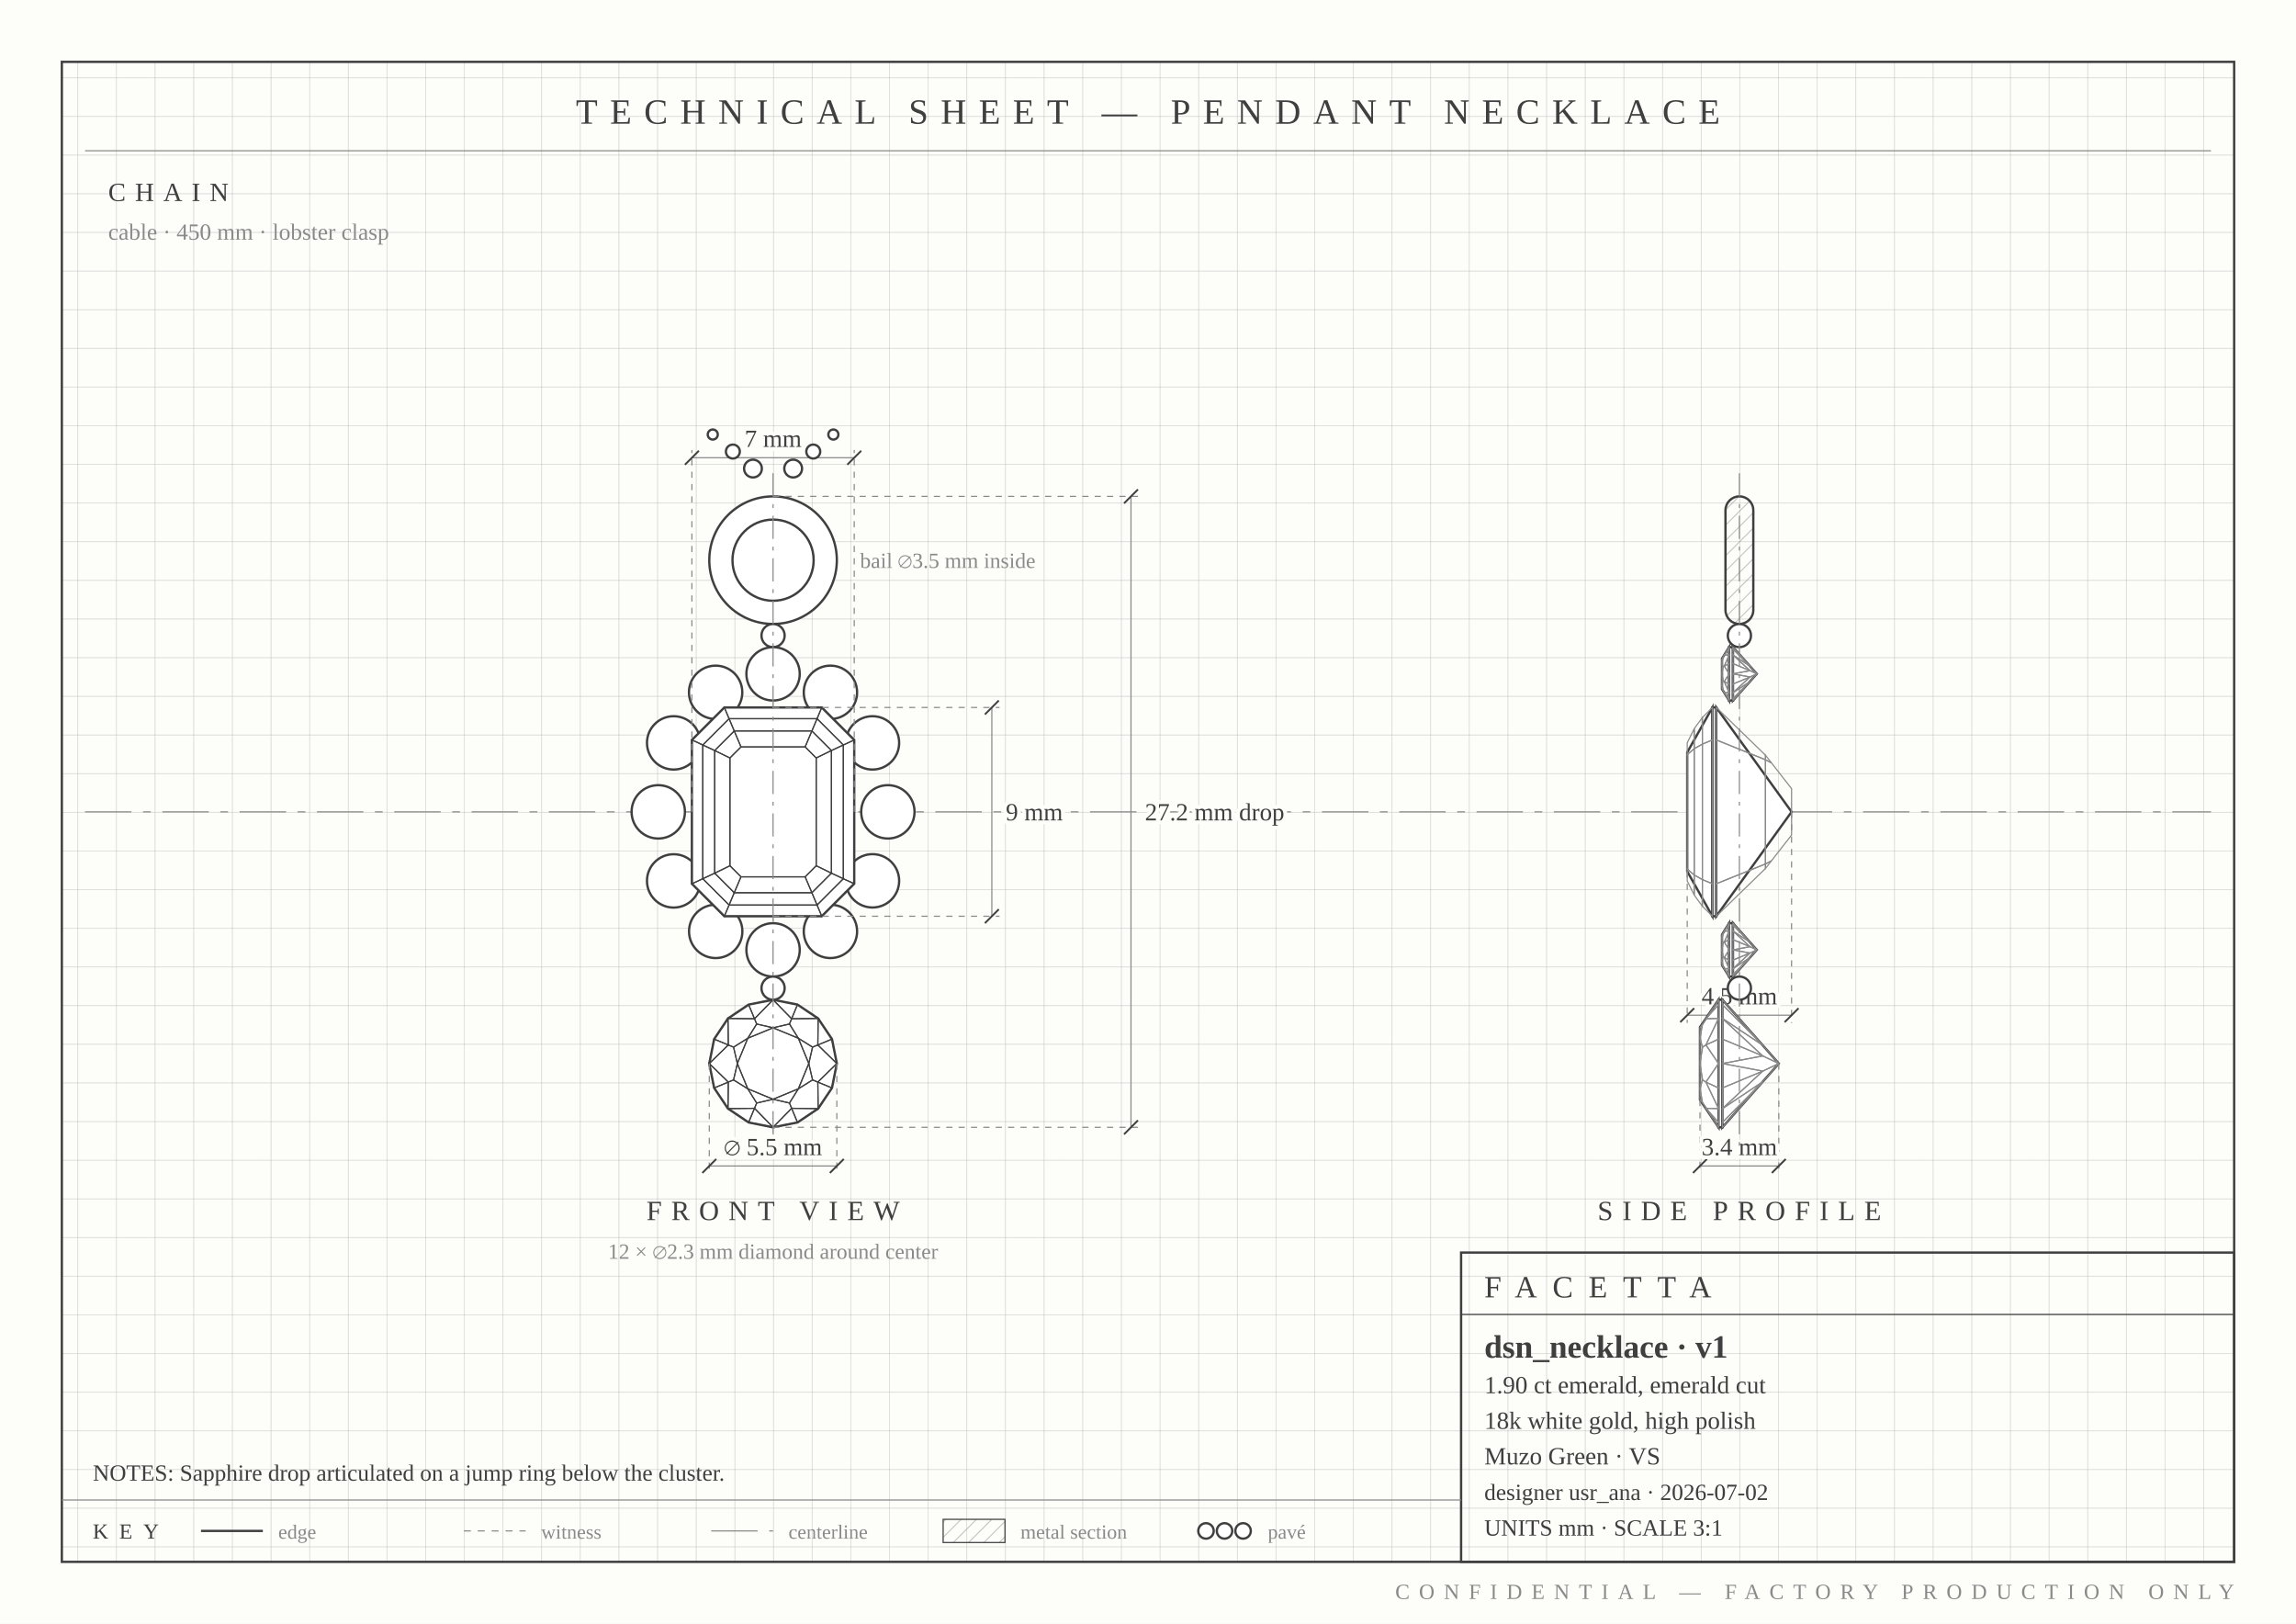
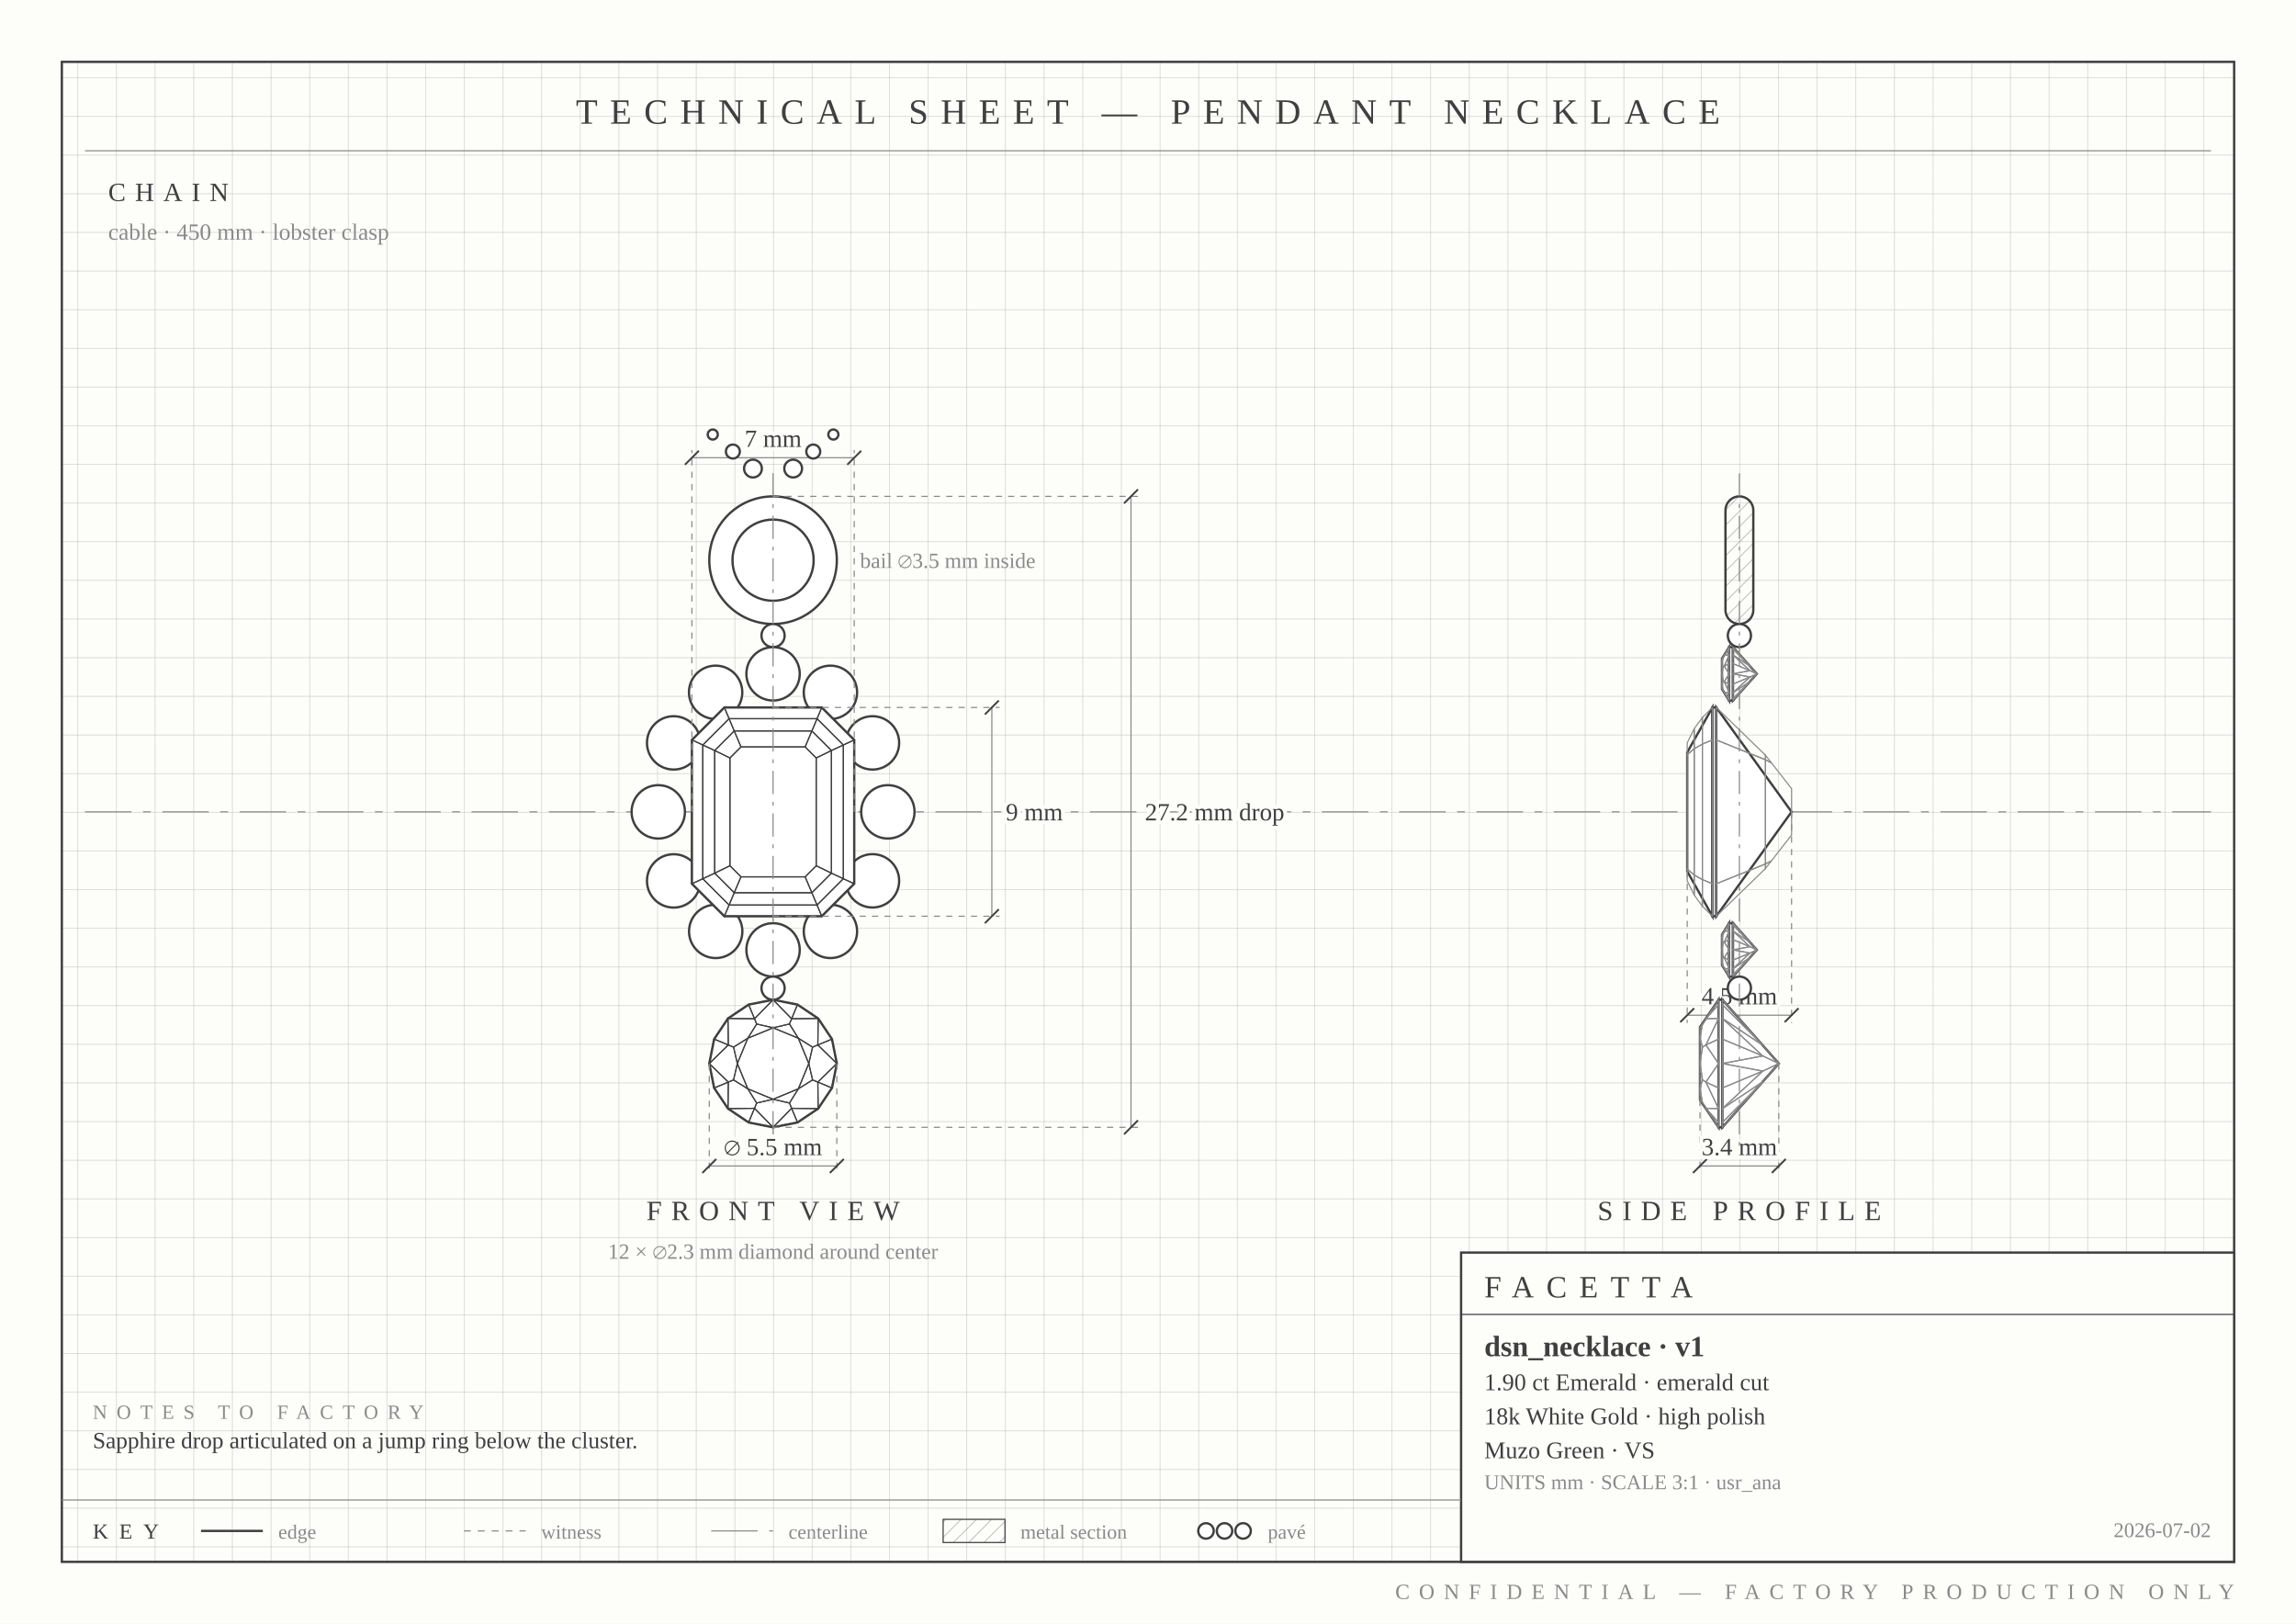
<svg xmlns="http://www.w3.org/2000/svg" viewBox="0 0 297 210" width="297mm" height="210mm" font-family="Georgia, 'Times New Roman', serif">
  <defs>
    <pattern id="hatch" width="1.4" height="1.4" patternTransform="rotate(45)" patternUnits="userSpaceOnUse">
      <line x1="0" y1="0" x2="0" y2="1.4" stroke="#8a8a8a" stroke-width="0.12" />
    </pattern>
    <pattern id="grid" width="5" height="5" patternUnits="userSpaceOnUse">
      <line x1="0" y1="0" x2="5" y2="0" stroke="#8a8a8a" stroke-width="0.06" />
      <line x1="0" y1="0" x2="0" y2="5" stroke="#8a8a8a" stroke-width="0.06" />
    </pattern>
  </defs>
  <rect x="0" y="0" width="297" height="210" fill="#fdfdfa" />
  <rect x="8" y="8" width="281" height="194" fill="url(#grid)" stroke="#3f3f3f" stroke-width="0.3" />
  <text x="148.50" y="16.00" font-family="Georgia, 'Times New Roman', serif" font-size="4.6" fill="#3f3f3f" text-anchor="middle" letter-spacing="1.6">TECHNICAL SHEET — PENDANT NECKLACE</text>
  <line x1="11.00" y1="19.50" x2="286.00" y2="19.50" stroke="#8a8a8a" stroke-width="0.15" />
  <line x1="11.00" y1="105.00" x2="286.00" y2="105.00" stroke="#8a8a8a" stroke-width="0.15" stroke-dasharray="6 1.5 1 1.5" />
  <circle cx="100.00" cy="72.45" r="8.25" fill="#ffffff" stroke="#3f3f3f" stroke-width="0.3" />
  <circle cx="100.00" cy="72.45" r="5.25" fill="#ffffff" stroke="#3f3f3f" stroke-width="0.3" />
  <circle cx="100.00" cy="82.20" r="1.50" fill="#ffffff" stroke="#3f3f3f" stroke-width="0.3" />
  <circle cx="100.00" cy="87.15" r="3.45" fill="#ffffff" stroke="#3f3f3f" stroke-width="0.3" />
  <circle cx="107.42" cy="89.54" r="3.45" fill="#ffffff" stroke="#3f3f3f" stroke-width="0.3" />
  <circle cx="112.86" cy="96.08" r="3.45" fill="#ffffff" stroke="#3f3f3f" stroke-width="0.3" />
  <circle cx="114.85" cy="105.00" r="3.45" fill="#ffffff" stroke="#3f3f3f" stroke-width="0.3" />
  <circle cx="112.86" cy="113.92" r="3.45" fill="#ffffff" stroke="#3f3f3f" stroke-width="0.3" />
  <circle cx="107.42" cy="120.46" r="3.45" fill="#ffffff" stroke="#3f3f3f" stroke-width="0.3" />
  <circle cx="100.00" cy="122.85" r="3.45" fill="#ffffff" stroke="#3f3f3f" stroke-width="0.3" />
  <circle cx="92.58" cy="120.46" r="3.45" fill="#ffffff" stroke="#3f3f3f" stroke-width="0.3" />
  <circle cx="87.14" cy="113.93" r="3.45" fill="#ffffff" stroke="#3f3f3f" stroke-width="0.3" />
  <circle cx="85.15" cy="105.00" r="3.45" fill="#ffffff" stroke="#3f3f3f" stroke-width="0.3" />
  <circle cx="87.14" cy="96.08" r="3.45" fill="#ffffff" stroke="#3f3f3f" stroke-width="0.3" />
  <circle cx="92.57" cy="89.54" r="3.45" fill="#ffffff" stroke="#3f3f3f" stroke-width="0.3" />
  <polygon points="89.50,95.70 89.50,95.70 93.70,91.50 106.30,91.50 110.50,95.70 110.50,114.30 110.50,114.30 106.30,118.50 93.70,118.50 89.50,114.30" fill="#ffffff" stroke="#3f3f3f" stroke-width="0.3" />
  <polygon points="106.30,91.50 106.30,91.50 105.69,92.95 94.31,92.95 93.70,91.50 93.70,91.50" fill="none" stroke="#3f3f3f" stroke-width="0.15" />
  <polygon points="106.30,91.50 110.50,95.70 109.09,96.35 109.09,96.35 105.69,92.95 105.69,92.95" fill="none" stroke="#3f3f3f" stroke-width="0.15" />
  <polygon points="109.09,96.35 110.50,95.70 110.50,95.70 110.50,114.30 110.50,114.30 109.09,113.65" fill="none" stroke="#3f3f3f" stroke-width="0.15" />
  <polygon points="110.50,114.30 106.30,118.50 105.69,117.05 105.69,117.05 109.09,113.65 109.09,113.65" fill="none" stroke="#3f3f3f" stroke-width="0.15" />
  <polygon points="105.69,117.05 106.30,118.50 106.30,118.50 93.70,118.50 93.70,118.50 94.31,117.05" fill="none" stroke="#3f3f3f" stroke-width="0.15" />
  <polygon points="94.31,117.05 93.70,118.50 89.50,114.30 90.91,113.65 90.91,113.65 94.31,117.05" fill="none" stroke="#3f3f3f" stroke-width="0.15" />
  <polygon points="90.91,113.65 89.50,114.30 89.50,114.30 89.50,95.70 89.50,95.70 90.91,96.35" fill="none" stroke="#3f3f3f" stroke-width="0.15" />
  <polygon points="93.70,91.50 94.31,92.95 94.31,92.95 90.91,96.35 90.91,96.35 89.50,95.70" fill="none" stroke="#3f3f3f" stroke-width="0.15" />
  <polygon points="105.69,92.95 105.69,92.95 105.02,94.54 105.02,94.54 94.98,94.54 94.98,94.54 94.31,92.95 94.31,92.95" fill="none" stroke="#3f3f3f" stroke-width="0.15" />
  <polygon points="105.69,92.95 109.09,96.35 107.55,97.07 107.55,97.07 105.02,94.54" fill="none" stroke="#3f3f3f" stroke-width="0.15" />
  <polygon points="109.09,96.35 109.09,96.35 109.09,113.65 109.09,113.65 107.55,112.93 107.55,97.07" fill="none" stroke="#3f3f3f" stroke-width="0.15" />
  <polygon points="109.09,113.65 105.69,117.05 105.02,115.46 107.55,112.93 107.55,112.93" fill="none" stroke="#3f3f3f" stroke-width="0.15" />
  <polygon points="105.02,115.46 105.69,117.05 105.69,117.05 94.31,117.05 94.31,117.05 94.98,115.46 94.98,115.46 105.02,115.46" fill="none" stroke="#3f3f3f" stroke-width="0.15" />
  <polygon points="94.98,115.46 94.31,117.05 90.91,113.65 92.45,112.93 92.45,112.93" fill="none" stroke="#3f3f3f" stroke-width="0.15" />
  <polygon points="92.45,112.93 90.91,113.65 90.91,113.65 90.91,96.35 90.91,96.35 92.45,97.07" fill="none" stroke="#3f3f3f" stroke-width="0.15" />
  <polygon points="94.31,92.95 94.98,94.54 92.45,97.07 92.45,97.07 90.91,96.35" fill="none" stroke="#3f3f3f" stroke-width="0.15" />
  <polygon points="94.98,94.54 105.02,94.54 104.15,96.60 95.85,96.60" fill="none" stroke="#3f3f3f" stroke-width="0.15" />
  <polygon points="105.02,94.54 105.02,94.54 107.55,97.07 105.58,98.03 104.15,96.60" fill="none" stroke="#3f3f3f" stroke-width="0.15" />
  <polygon points="107.55,97.07 107.55,97.07 107.55,112.93 107.55,112.93 105.58,111.97 105.58,98.03" fill="none" stroke="#3f3f3f" stroke-width="0.15" />
  <polygon points="107.55,112.93 105.02,115.46 105.02,115.46 104.15,113.40 105.58,111.97" fill="none" stroke="#3f3f3f" stroke-width="0.15" />
  <polygon points="104.15,113.40 105.02,115.46 94.98,115.46 95.85,113.40" fill="none" stroke="#3f3f3f" stroke-width="0.15" />
  <polygon points="95.85,113.40 94.98,115.46 94.98,115.46 92.45,112.93 94.42,111.97" fill="none" stroke="#3f3f3f" stroke-width="0.15" />
  <polygon points="94.42,111.97 92.45,112.93 92.45,112.93 92.45,97.07 92.45,97.07 94.42,98.03" fill="none" stroke="#3f3f3f" stroke-width="0.15" />
  <polygon points="94.98,94.54 94.98,94.54 95.85,96.60 94.42,98.03 92.45,97.07" fill="none" stroke="#3f3f3f" stroke-width="0.15" />
  <polygon points="104.15,96.60 105.58,98.03 105.58,111.97 104.15,113.40 95.85,113.40 94.42,111.97 94.42,98.03 95.85,96.60" fill="none" stroke="#3f3f3f" stroke-width="0.15" />
  <circle cx="100.00" cy="127.80" r="1.50" fill="#ffffff" stroke="#3f3f3f" stroke-width="0.3" />
  <polygon points="91.75,137.55 91.75,137.55 91.75,137.55 92.38,134.39 94.17,131.72 96.84,129.93 100.00,129.30 100.00,129.30 100.00,129.30 100.00,129.30 100.00,129.30 103.16,129.93 105.83,131.72 107.62,134.39 108.25,137.55 108.25,137.55 108.25,137.55 108.25,137.55 108.25,137.55 107.62,140.71 105.83,143.38 103.16,145.17 100.00,145.80 100.00,145.80 100.00,145.80 100.00,145.80 100.00,145.80 96.84,145.17 94.17,143.38 92.38,140.71 91.75,137.55 91.75,137.55" fill="#ffffff" stroke="#3f3f3f" stroke-width="0.3" />
  <polygon points="94.89,139.67 94.21,139.95 94.21,139.95 91.75,137.55 91.75,137.55 91.75,137.55 94.21,135.15 94.89,135.43 95.38,137.55 95.38,137.55" fill="none" stroke="#3f3f3f" stroke-width="0.15" />
  <polygon points="97.60,131.76 97.88,132.44 96.73,134.28 96.73,134.28 94.89,135.43 94.21,135.15 94.21,135.15 94.17,131.72 94.17,131.72 94.17,131.72" fill="none" stroke="#3f3f3f" stroke-width="0.15" />
  <polygon points="97.88,142.66 97.60,143.34 97.60,143.34 94.17,143.38 94.17,143.38 94.17,143.38 94.21,139.95 94.89,139.67 96.73,140.82 96.73,140.82" fill="none" stroke="#3f3f3f" stroke-width="0.15" />
  <polygon points="102.40,131.76 102.12,132.44 100.00,132.93 100.00,132.93 97.88,132.44 97.60,131.76 97.60,131.76 100.00,129.30 100.00,129.30 100.00,129.30" fill="none" stroke="#3f3f3f" stroke-width="0.15" />
  <polygon points="102.12,142.66 102.40,143.34 102.40,143.34 100.00,145.80 100.00,145.80 100.00,145.80 97.60,143.34 97.88,142.66 100.00,142.17 100.00,142.17" fill="none" stroke="#3f3f3f" stroke-width="0.15" />
  <polygon points="105.83,131.72 105.83,131.72 105.79,135.15 105.11,135.43 103.27,134.28 103.27,134.28 102.12,132.44 102.40,131.76 102.40,131.76 105.83,131.72" fill="none" stroke="#3f3f3f" stroke-width="0.15" />
  <polygon points="105.83,143.38 105.83,143.38 105.83,143.38 102.40,143.34 102.12,142.66 103.27,140.82 103.27,140.82 105.11,139.67 105.79,139.95 105.79,139.95" fill="none" stroke="#3f3f3f" stroke-width="0.15" />
  <polygon points="108.25,137.55 108.25,137.55 108.25,137.55 105.79,139.95 105.11,139.67 104.62,137.55 104.62,137.55 105.11,135.43 105.79,135.15 105.79,135.15" fill="none" stroke="#3f3f3f" stroke-width="0.15" />
  <polygon points="94.21,135.15 94.21,135.15 91.75,137.55 92.38,134.39 92.38,134.39" fill="none" stroke="#3f3f3f" stroke-width="0.15" />
  <polygon points="94.21,139.95 94.17,143.38 92.38,140.71 92.38,140.71 94.21,139.95" fill="none" stroke="#3f3f3f" stroke-width="0.15" />
  <polygon points="94.21,139.95 92.38,140.71 91.75,137.55" fill="none" stroke="#3f3f3f" stroke-width="0.15" />
  <polygon points="94.17,131.72 94.21,135.15 92.38,134.39" fill="none" stroke="#3f3f3f" stroke-width="0.15" />
  <polygon points="96.84,129.93 96.84,129.93 97.60,131.76 97.60,131.76 94.17,131.72" fill="none" stroke="#3f3f3f" stroke-width="0.15" />
  <polygon points="97.60,143.34 96.84,145.17 94.17,143.38" fill="none" stroke="#3f3f3f" stroke-width="0.15" />
  <polygon points="100.00,145.80 96.84,145.17 96.84,145.17 97.60,143.34 97.60,143.34" fill="none" stroke="#3f3f3f" stroke-width="0.15" />
  <polygon points="100.00,129.30 97.60,131.76 96.84,129.93" fill="none" stroke="#3f3f3f" stroke-width="0.15" />
  <polygon points="102.40,143.34 103.16,145.17 100.00,145.80" fill="none" stroke="#3f3f3f" stroke-width="0.15" />
  <polygon points="103.16,129.93 103.16,129.93 102.40,131.76 102.40,131.76 100.00,129.30" fill="none" stroke="#3f3f3f" stroke-width="0.15" />
  <polygon points="105.83,131.72 102.40,131.76 103.16,129.93" fill="none" stroke="#3f3f3f" stroke-width="0.15" />
  <polygon points="105.83,143.38 103.16,145.17 103.16,145.17 102.40,143.34 102.40,143.34" fill="none" stroke="#3f3f3f" stroke-width="0.15" />
  <polygon points="107.62,140.71 105.83,143.38 105.79,139.95" fill="none" stroke="#3f3f3f" stroke-width="0.15" />
  <polygon points="107.62,134.39 108.25,137.55 105.79,135.15" fill="none" stroke="#3f3f3f" stroke-width="0.15" />
  <polygon points="107.62,134.39 107.62,134.39 105.79,135.15 105.79,135.15 105.83,131.72" fill="none" stroke="#3f3f3f" stroke-width="0.15" />
  <polygon points="108.25,137.55 107.62,140.71 107.62,140.71 105.79,139.95 105.79,139.95" fill="none" stroke="#3f3f3f" stroke-width="0.15" />
  <polygon points="95.38,137.55 94.89,135.43 96.73,134.28" fill="none" stroke="#3f3f3f" stroke-width="0.15" />
  <polygon points="96.73,140.82 94.89,139.67 95.38,137.55" fill="none" stroke="#3f3f3f" stroke-width="0.15" />
  <polygon points="96.73,134.28 97.88,132.44 100.00,132.93" fill="none" stroke="#3f3f3f" stroke-width="0.15" />
  <polygon points="100.00,142.17 97.88,142.66 96.73,140.82" fill="none" stroke="#3f3f3f" stroke-width="0.15" />
  <polygon points="102.12,132.44 103.27,134.28 100.00,132.93" fill="none" stroke="#3f3f3f" stroke-width="0.15" />
  <polygon points="103.27,140.82 102.12,142.66 100.00,142.17" fill="none" stroke="#3f3f3f" stroke-width="0.15" />
  <polygon points="103.27,134.28 105.11,135.43 104.62,137.55" fill="none" stroke="#3f3f3f" stroke-width="0.15" />
  <polygon points="104.62,137.55 105.11,139.67 103.27,140.82" fill="none" stroke="#3f3f3f" stroke-width="0.15" />
  <polygon points="100.00,132.93 103.27,134.28 103.27,134.28 104.62,137.55 104.62,137.55 103.27,140.82 103.27,140.82 100.00,142.17 100.00,142.17 96.73,140.82 96.73,140.82 95.38,137.55 95.38,137.55 96.73,134.28 96.73,134.28 100.00,132.93" fill="none" stroke="#3f3f3f" stroke-width="0.15" />
  <line x1="100.00" y1="61.20" x2="100.00" y2="148.80" stroke="#8a8a8a" stroke-width="0.15" stroke-dasharray="3 1 0.5 1" />
  <line x1="89.50" y1="105.00" x2="89.50" y2="58.20" stroke="#8a8a8a" stroke-width="0.15" stroke-dasharray="0.8 0.8" />
  <line x1="110.50" y1="105.00" x2="110.50" y2="58.20" stroke="#8a8a8a" stroke-width="0.15" stroke-dasharray="0.8 0.8" />
  <line x1="89.50" y1="59.20" x2="110.50" y2="59.20" stroke="#8a8a8a" stroke-width="0.15" />
  <line x1="88.60" y1="60.10" x2="90.40" y2="58.30" stroke="#3f3f3f" stroke-width="0.24" />
  <line x1="109.60" y1="60.10" x2="111.40" y2="58.30" stroke="#3f3f3f" stroke-width="0.24" />
  <text x="100.00" y="57.80" font-family="Georgia, 'Times New Roman', serif" font-size="3.2" fill="#3f3f3f" text-anchor="middle" stroke="#fdfdfa" stroke-width="1.0" stroke-linejoin="round" paint-order="stroke">7 mm</text>
  <line x1="100.00" y1="91.50" x2="129.30" y2="91.50" stroke="#8a8a8a" stroke-width="0.15" stroke-dasharray="0.8 0.8" />
  <line x1="100.00" y1="118.50" x2="129.30" y2="118.50" stroke="#8a8a8a" stroke-width="0.15" stroke-dasharray="0.8 0.8" />
  <line x1="128.30" y1="91.50" x2="128.30" y2="118.50" stroke="#8a8a8a" stroke-width="0.15" />
  <line x1="127.40" y1="92.40" x2="129.20" y2="90.60" stroke="#3f3f3f" stroke-width="0.24" />
  <line x1="127.40" y1="119.40" x2="129.20" y2="117.60" stroke="#3f3f3f" stroke-width="0.24" />
  <text x="130.10" y="106.10" font-family="Georgia, 'Times New Roman', serif" font-size="3.2" fill="#3f3f3f" text-anchor="start" stroke="#fdfdfa" stroke-width="1.0" stroke-linejoin="round" paint-order="stroke">9 mm</text>
  <line x1="100.00" y1="64.20" x2="147.30" y2="64.20" stroke="#8a8a8a" stroke-width="0.15" stroke-dasharray="0.8 0.8" />
  <line x1="100.00" y1="145.80" x2="147.30" y2="145.80" stroke="#8a8a8a" stroke-width="0.15" stroke-dasharray="0.8 0.8" />
  <line x1="146.30" y1="64.20" x2="146.30" y2="145.80" stroke="#8a8a8a" stroke-width="0.15" />
  <line x1="145.40" y1="65.10" x2="147.20" y2="63.30" stroke="#3f3f3f" stroke-width="0.24" />
  <line x1="145.40" y1="146.70" x2="147.20" y2="144.90" stroke="#3f3f3f" stroke-width="0.24" />
  <text x="148.10" y="106.10" font-family="Georgia, 'Times New Roman', serif" font-size="3.2" fill="#3f3f3f" text-anchor="start" stroke="#fdfdfa" stroke-width="1.0" stroke-linejoin="round" paint-order="stroke">27.2 mm drop</text>
  <text x="111.25" y="73.45" font-family="Georgia, 'Times New Roman', serif" font-size="2.8" fill="#8a8a8a" text-anchor="start">bail ⌀3.5 mm inside</text>
  <text x="100.00" y="157.80" font-family="Georgia, 'Times New Roman', serif" font-size="3.6" fill="#3f3f3f" text-anchor="middle" letter-spacing="1.2">FRONT VIEW</text>
  <text x="100.00" y="162.80" font-family="Georgia, 'Times New Roman', serif" font-size="2.8" fill="#8a8a8a" text-anchor="middle">12 × ⌀2.3 mm diamond around center</text>
  <line x1="91.75" y1="137.55" x2="91.75" y2="151.80" stroke="#8a8a8a" stroke-width="0.15" stroke-dasharray="0.8 0.8" />
  <line x1="108.25" y1="137.55" x2="108.25" y2="151.80" stroke="#8a8a8a" stroke-width="0.15" stroke-dasharray="0.8 0.8" />
  <line x1="91.75" y1="150.80" x2="108.25" y2="150.80" stroke="#8a8a8a" stroke-width="0.15" />
  <line x1="90.85" y1="151.70" x2="92.65" y2="149.90" stroke="#3f3f3f" stroke-width="0.24" />
  <line x1="107.35" y1="151.70" x2="109.15" y2="149.90" stroke="#3f3f3f" stroke-width="0.24" />
  <text x="100.00" y="149.40" font-family="Georgia, 'Times New Roman', serif" font-size="3.2" fill="#3f3f3f" text-anchor="middle" stroke="#fdfdfa" stroke-width="1.0" stroke-linejoin="round" paint-order="stroke">⌀ 5.5 mm</text>
  <rect x="223.20" y="64.20" width="3.60" height="16.50" rx="1.80" fill="url(#hatch)" stroke="#3f3f3f" stroke-width="0.3" />
  <circle cx="225.00" cy="82.20" r="1.50" fill="#ffffff" stroke="#3f3f3f" stroke-width="0.3" />
  <polygon points="218.25,97.31 221.51,91.50 221.51,118.50 218.25,112.69" fill="#ffffff" stroke="#3f3f3f" stroke-width="0.3" />
  <rect x="221.51" y="91.50" width="0.50" height="27.00" fill="#ffffff" stroke="#3f3f3f" stroke-width="0.3" />
  <polygon points="222.01,91.50 231.75,105.00 222.01,118.50" fill="#ffffff" stroke="#3f3f3f" stroke-width="0.3" />
  <polygon points="220.21,117.20 221.51,118.50 221.51,114.30 220.21,113.76 220.21,113.76 220.21,117.20" fill="none" stroke="#8a8a8a" stroke-width="0.15" />
  <polygon points="220.21,113.76 221.51,114.30 221.51,114.30 221.51,95.70 221.51,95.70 220.21,96.24" fill="none" stroke="#8a8a8a" stroke-width="0.15" />
  <polygon points="221.51,91.50 220.21,92.80 220.21,92.80 220.21,96.24 220.21,96.24 221.51,95.70" fill="none" stroke="#8a8a8a" stroke-width="0.15" />
  <polygon points="219.16,115.77 220.21,117.20 220.21,113.76 219.16,113.17 219.16,113.17" fill="none" stroke="#8a8a8a" stroke-width="0.15" />
  <polygon points="219.16,113.17 220.21,113.76 220.21,113.76 220.21,96.24 220.21,96.24 219.16,96.83" fill="none" stroke="#8a8a8a" stroke-width="0.15" />
  <polygon points="220.21,92.80 219.16,94.23 219.16,96.83 219.16,96.83 220.21,96.24" fill="none" stroke="#8a8a8a" stroke-width="0.15" />
  <polygon points="218.25,113.93 219.16,115.77 219.16,115.77 219.16,113.17 218.25,112.40" fill="none" stroke="#8a8a8a" stroke-width="0.15" />
  <polygon points="218.25,112.40 219.16,113.17 219.16,113.17 219.16,96.83 219.16,96.83 218.25,97.60" fill="none" stroke="#8a8a8a" stroke-width="0.15" />
  <polygon points="219.16,94.23 219.16,94.23 218.25,96.07 218.25,97.60 219.16,96.83" fill="none" stroke="#8a8a8a" stroke-width="0.15" />
  <polygon points="222.01,118.50 228.37,112.33 228.37,111.74 222.01,114.30" fill="none" stroke="#8a8a8a" stroke-width="0.15" />
  <polygon points="228.37,98.26 222.01,95.70 222.01,95.70 222.01,114.30 222.01,114.30 228.37,111.74 228.37,111.74 228.37,98.26" fill="none" stroke="#8a8a8a" stroke-width="0.15" />
  <polygon points="228.37,97.67 222.01,91.50 222.01,95.70 228.37,98.26" fill="none" stroke="#8a8a8a" stroke-width="0.15" />
  <polygon points="228.37,111.74 228.37,111.74 228.37,112.33 228.37,112.33 229.15,111.33" fill="none" stroke="#8a8a8a" stroke-width="0.15" />
  <polygon points="231.75,108.00 231.75,102.00 229.15,98.67 228.37,98.26 228.37,111.74 229.15,111.33" fill="none" stroke="#8a8a8a" stroke-width="0.15" />
  <polygon points="229.15,98.67 228.37,97.67 228.37,97.67 228.37,98.26 228.37,98.26" fill="none" stroke="#8a8a8a" stroke-width="0.15" />
  <polygon points="222.75,85.18 223.67,83.70 223.67,90.60 222.75,89.12" fill="#ffffff" stroke="#3f3f3f" stroke-width="0.3" />
  <rect x="223.67" y="83.70" width="0.50" height="6.90" fill="#ffffff" stroke="#3f3f3f" stroke-width="0.3" />
  <polygon points="224.17,83.70 227.25,87.15 224.17,90.60" fill="#ffffff" stroke="#3f3f3f" stroke-width="0.3" />
  <polygon points="222.88,89.29 223.05,89.57 223.05,89.57 223.67,89.59 223.67,89.59 223.67,89.59 223.05,88.15 222.88,88.04 222.75,88.52 222.75,88.52" fill="none" stroke="#8a8a8a" stroke-width="0.15" />
  <polygon points="222.88,88.04 223.05,88.15 223.05,88.15 223.67,87.15 223.67,87.15 223.67,87.15 223.05,86.15 222.88,86.26 222.75,87.15 222.75,87.15" fill="none" stroke="#8a8a8a" stroke-width="0.15" />
  <polygon points="223.05,84.73 222.88,85.01 222.75,85.78 222.75,85.78 222.88,86.26 223.05,86.15 223.05,86.15 223.67,84.71 223.67,84.71 223.67,84.71" fill="none" stroke="#8a8a8a" stroke-width="0.15" />
  <polygon points="223.67,90.60 223.67,90.34 223.67,90.34 223.05,89.57 223.05,89.57" fill="none" stroke="#8a8a8a" stroke-width="0.15" />
  <polygon points="223.05,89.57 223.67,90.34 223.67,89.59" fill="none" stroke="#8a8a8a" stroke-width="0.15" />
  <polygon points="223.05,88.15 223.67,89.59 223.67,88.47 223.67,88.47 223.05,88.15" fill="none" stroke="#8a8a8a" stroke-width="0.15" />
  <polygon points="223.05,88.15 223.67,88.47 223.67,87.15" fill="none" stroke="#8a8a8a" stroke-width="0.15" />
  <polygon points="223.05,86.15 223.05,86.15 223.67,87.15 223.67,85.83 223.67,85.83" fill="none" stroke="#8a8a8a" stroke-width="0.15" />
  <polygon points="223.67,84.71 223.05,86.15 223.67,85.83" fill="none" stroke="#8a8a8a" stroke-width="0.15" />
  <polygon points="223.67,83.96 223.67,83.96 223.05,84.73 223.05,84.73 223.67,84.71" fill="none" stroke="#8a8a8a" stroke-width="0.15" />
  <polygon points="223.67,83.70 223.05,84.73 223.67,83.96" fill="none" stroke="#8a8a8a" stroke-width="0.15" />
  <polygon points="222.75,89.08 222.88,89.29 222.75,88.52" fill="none" stroke="#8a8a8a" stroke-width="0.15" />
  <polygon points="222.75,88.52 222.88,88.04 222.75,87.15" fill="none" stroke="#8a8a8a" stroke-width="0.15" />
  <polygon points="222.75,87.15 222.88,86.26 222.75,85.78" fill="none" stroke="#8a8a8a" stroke-width="0.15" />
  <polygon points="222.75,85.78 222.88,85.01 222.75,85.22" fill="none" stroke="#8a8a8a" stroke-width="0.15" />
  <polygon points="226.37,88.14 227.25,87.15 227.25,87.15 226.37,87.56 224.17,89.59 224.17,89.59 224.17,89.59 226.37,88.14" fill="none" stroke="#8a8a8a" stroke-width="0.15" />
  <polygon points="227.25,87.15 227.25,87.15 226.37,86.74 224.17,87.15 224.17,87.15 224.17,87.15 226.37,87.56 226.37,87.56" fill="none" stroke="#8a8a8a" stroke-width="0.15" />
  <polygon points="227.25,87.15 226.37,86.16 224.17,84.71 224.17,84.71 224.17,84.71 226.37,86.74 226.37,86.74" fill="none" stroke="#8a8a8a" stroke-width="0.15" />
  <polygon points="224.17,90.60 226.37,88.14 226.37,88.14 224.17,90.34" fill="none" stroke="#8a8a8a" stroke-width="0.15" />
  <polygon points="224.17,90.34 226.37,88.14 224.17,89.59 224.17,90.34" fill="none" stroke="#8a8a8a" stroke-width="0.15" />
  <polygon points="224.17,89.59 226.37,87.56 226.37,87.56 224.17,88.47" fill="none" stroke="#8a8a8a" stroke-width="0.15" />
  <polygon points="226.37,87.56 224.17,87.15 224.17,88.47 224.17,88.47" fill="none" stroke="#8a8a8a" stroke-width="0.15" />
  <polygon points="224.17,87.15 226.37,86.74 226.37,86.74 224.17,85.83" fill="none" stroke="#8a8a8a" stroke-width="0.15" />
  <polygon points="226.37,86.74 224.17,84.71 224.17,85.83 224.17,85.83" fill="none" stroke="#8a8a8a" stroke-width="0.15" />
  <polygon points="224.17,84.71 226.37,86.16 226.37,86.16 224.17,83.96" fill="none" stroke="#8a8a8a" stroke-width="0.15" />
  <polygon points="226.37,86.16 224.17,83.70 224.17,83.96 224.17,83.96" fill="none" stroke="#8a8a8a" stroke-width="0.15" />
  <polygon points="222.75,120.88 223.67,119.40 223.67,126.30 222.75,124.82" fill="#ffffff" stroke="#3f3f3f" stroke-width="0.3" />
  <rect x="223.67" y="119.40" width="0.50" height="6.90" fill="#ffffff" stroke="#3f3f3f" stroke-width="0.3" />
  <polygon points="224.17,119.40 227.25,122.85 224.17,126.30" fill="#ffffff" stroke="#3f3f3f" stroke-width="0.3" />
  <polygon points="222.88,124.99 223.05,125.27 223.05,125.27 223.67,125.29 223.67,125.29 223.67,125.29 223.05,123.85 222.88,123.74 222.75,124.22 222.75,124.22" fill="none" stroke="#8a8a8a" stroke-width="0.15" />
  <polygon points="222.88,123.74 223.05,123.85 223.05,123.85 223.67,122.85 223.67,122.85 223.67,122.85 223.05,121.85 222.88,121.96 222.75,122.85 222.75,122.85" fill="none" stroke="#8a8a8a" stroke-width="0.15" />
  <polygon points="223.05,120.43 222.88,120.71 222.75,121.48 222.75,121.48 222.88,121.96 223.05,121.85 223.05,121.85 223.67,120.41 223.67,120.41 223.67,120.41" fill="none" stroke="#8a8a8a" stroke-width="0.15" />
  <polygon points="223.67,126.30 223.67,126.04 223.67,126.04 223.05,125.27 223.05,125.27" fill="none" stroke="#8a8a8a" stroke-width="0.15" />
  <polygon points="223.05,125.27 223.67,126.04 223.67,125.29" fill="none" stroke="#8a8a8a" stroke-width="0.15" />
  <polygon points="223.05,123.85 223.67,125.29 223.67,124.17 223.67,124.17 223.05,123.85" fill="none" stroke="#8a8a8a" stroke-width="0.15" />
  <polygon points="223.05,123.85 223.67,124.17 223.67,122.85" fill="none" stroke="#8a8a8a" stroke-width="0.15" />
  <polygon points="223.05,121.85 223.05,121.85 223.67,122.85 223.67,121.53 223.67,121.53" fill="none" stroke="#8a8a8a" stroke-width="0.15" />
  <polygon points="223.67,120.41 223.05,121.85 223.67,121.53" fill="none" stroke="#8a8a8a" stroke-width="0.15" />
  <polygon points="223.67,119.66 223.67,119.66 223.05,120.43 223.05,120.43 223.67,120.41" fill="none" stroke="#8a8a8a" stroke-width="0.15" />
  <polygon points="223.67,119.40 223.05,120.43 223.67,119.66" fill="none" stroke="#8a8a8a" stroke-width="0.15" />
  <polygon points="222.75,124.78 222.88,124.99 222.75,124.22" fill="none" stroke="#8a8a8a" stroke-width="0.15" />
  <polygon points="222.75,124.22 222.88,123.74 222.75,122.85" fill="none" stroke="#8a8a8a" stroke-width="0.15" />
  <polygon points="222.75,122.85 222.88,121.96 222.75,121.48" fill="none" stroke="#8a8a8a" stroke-width="0.15" />
  <polygon points="222.75,121.48 222.88,120.71 222.75,120.92" fill="none" stroke="#8a8a8a" stroke-width="0.15" />
  <polygon points="226.37,123.84 227.25,122.85 227.25,122.85 226.37,123.26 224.17,125.29 224.17,125.29 224.17,125.29 226.37,123.84" fill="none" stroke="#8a8a8a" stroke-width="0.15" />
  <polygon points="227.25,122.85 227.25,122.85 226.37,122.44 224.17,122.85 224.17,122.85 224.17,122.85 226.37,123.26 226.37,123.26" fill="none" stroke="#8a8a8a" stroke-width="0.15" />
  <polygon points="227.25,122.85 226.37,121.86 224.17,120.41 224.17,120.41 224.17,120.41 226.37,122.44 226.37,122.44" fill="none" stroke="#8a8a8a" stroke-width="0.15" />
  <polygon points="224.17,126.30 226.37,123.84 226.37,123.84 224.17,126.04" fill="none" stroke="#8a8a8a" stroke-width="0.15" />
  <polygon points="224.17,126.04 226.37,123.84 224.17,125.29 224.17,126.04" fill="none" stroke="#8a8a8a" stroke-width="0.15" />
  <polygon points="224.17,125.29 226.37,123.26 226.37,123.26 224.17,124.17" fill="none" stroke="#8a8a8a" stroke-width="0.15" />
  <polygon points="226.37,123.26 224.17,122.85 224.17,124.17 224.17,124.17" fill="none" stroke="#8a8a8a" stroke-width="0.15" />
  <polygon points="224.17,122.85 226.37,122.44 226.37,122.44 224.17,121.53" fill="none" stroke="#8a8a8a" stroke-width="0.15" />
  <polygon points="226.37,122.44 224.17,120.41 224.17,121.53 224.17,121.53" fill="none" stroke="#8a8a8a" stroke-width="0.15" />
  <polygon points="224.17,120.41 226.37,121.86 226.37,121.86 224.17,119.66" fill="none" stroke="#8a8a8a" stroke-width="0.15" />
  <polygon points="226.37,121.86 224.17,119.40 224.17,119.66 224.17,119.66" fill="none" stroke="#8a8a8a" stroke-width="0.15" />
  <line x1="218.25" y1="112.69" x2="218.25" y2="132.30" stroke="#8a8a8a" stroke-width="0.15" stroke-dasharray="0.8 0.8" />
  <line x1="231.75" y1="105.00" x2="231.75" y2="132.30" stroke="#8a8a8a" stroke-width="0.15" stroke-dasharray="0.8 0.8" />
  <line x1="218.25" y1="131.30" x2="231.75" y2="131.30" stroke="#8a8a8a" stroke-width="0.15" />
  <line x1="217.35" y1="132.20" x2="219.15" y2="130.40" stroke="#3f3f3f" stroke-width="0.24" />
  <line x1="230.85" y1="132.20" x2="232.65" y2="130.40" stroke="#3f3f3f" stroke-width="0.24" />
  <text x="225.00" y="129.90" font-family="Georgia, 'Times New Roman', serif" font-size="3.2" fill="#3f3f3f" text-anchor="middle" stroke="#fdfdfa" stroke-width="1.0" stroke-linejoin="round" paint-order="stroke">4.5 mm</text>
  <circle cx="225.00" cy="127.80" r="1.50" fill="#ffffff" stroke="#3f3f3f" stroke-width="0.3" />
  <polygon points="219.90,132.85 222.30,129.30 222.30,145.80 219.90,142.25" fill="#ffffff" stroke="#3f3f3f" stroke-width="0.3" />
  <rect x="222.30" y="129.30" width="0.50" height="16.50" fill="#ffffff" stroke="#3f3f3f" stroke-width="0.3" />
  <polygon points="222.80,129.30 230.10,137.55 222.80,145.80" fill="#ffffff" stroke="#3f3f3f" stroke-width="0.3" />
  <polygon points="220.23,142.66 220.67,143.34 220.67,143.34 222.30,143.38 222.30,143.38 222.30,143.38 220.67,139.95 220.23,139.67 219.90,140.82 219.90,140.82" fill="none" stroke="#8a8a8a" stroke-width="0.15" />
  <polygon points="220.23,139.67 220.67,139.95 220.67,139.95 222.30,137.55 222.30,137.55 222.30,137.55 220.67,135.15 220.23,135.43 219.90,137.55 219.90,137.55" fill="none" stroke="#8a8a8a" stroke-width="0.15" />
  <polygon points="220.67,131.76 220.23,132.44 219.90,134.28 219.90,134.28 220.23,135.43 220.67,135.15 220.67,135.15 222.30,131.72 222.30,131.72 222.30,131.72" fill="none" stroke="#8a8a8a" stroke-width="0.15" />
  <polygon points="222.30,145.80 222.30,145.17 222.30,145.17 220.67,143.34 220.67,143.34" fill="none" stroke="#8a8a8a" stroke-width="0.15" />
  <polygon points="220.67,143.34 222.30,145.17 222.30,143.38" fill="none" stroke="#8a8a8a" stroke-width="0.15" />
  <polygon points="220.67,139.95 222.30,143.38 222.30,140.71 222.30,140.71 220.67,139.95" fill="none" stroke="#8a8a8a" stroke-width="0.15" />
  <polygon points="220.67,139.95 222.30,140.71 222.30,137.55" fill="none" stroke="#8a8a8a" stroke-width="0.15" />
  <polygon points="220.67,135.15 220.67,135.15 222.30,137.55 222.30,134.39 222.30,134.39" fill="none" stroke="#8a8a8a" stroke-width="0.15" />
  <polygon points="222.30,131.72 220.67,135.15 222.30,134.39" fill="none" stroke="#8a8a8a" stroke-width="0.15" />
  <polygon points="222.30,129.93 222.30,129.93 220.67,131.76 220.67,131.76 222.30,131.72" fill="none" stroke="#8a8a8a" stroke-width="0.15" />
  <polygon points="222.30,129.30 220.67,131.76 222.30,129.93" fill="none" stroke="#8a8a8a" stroke-width="0.15" />
  <polygon points="219.90,142.17 220.23,142.66 219.90,140.82" fill="none" stroke="#8a8a8a" stroke-width="0.15" />
  <polygon points="219.90,140.82 220.23,139.67 219.90,137.55" fill="none" stroke="#8a8a8a" stroke-width="0.15" />
  <polygon points="219.90,137.55 220.23,135.43 219.90,134.28" fill="none" stroke="#8a8a8a" stroke-width="0.15" />
  <polygon points="219.90,134.28 220.23,132.44 219.90,132.93" fill="none" stroke="#8a8a8a" stroke-width="0.15" />
  <polygon points="228.02,139.91 230.10,137.55 230.10,137.55 228.02,138.53 222.80,143.38 222.80,143.38 222.80,143.39 228.02,139.91" fill="none" stroke="#8a8a8a" stroke-width="0.15" />
  <polygon points="230.10,137.55 230.10,137.55 228.02,136.57 222.80,137.55 222.80,137.55 222.80,137.55 228.02,138.53 228.02,138.53" fill="none" stroke="#8a8a8a" stroke-width="0.15" />
  <polygon points="230.10,137.55 228.02,135.19 222.80,131.71 222.80,131.72 222.80,131.72 228.02,136.57 228.02,136.57" fill="none" stroke="#8a8a8a" stroke-width="0.15" />
  <polygon points="222.80,145.80 228.02,139.91 228.02,139.91 222.80,145.17" fill="none" stroke="#8a8a8a" stroke-width="0.15" />
  <polygon points="222.80,145.17 228.02,139.91 222.80,143.39 222.80,145.17" fill="none" stroke="#8a8a8a" stroke-width="0.15" />
  <polygon points="222.80,143.38 228.02,138.53 228.02,138.53 222.80,140.71" fill="none" stroke="#8a8a8a" stroke-width="0.15" />
  <polygon points="228.02,138.53 222.80,137.55 222.80,140.71 222.80,140.71" fill="none" stroke="#8a8a8a" stroke-width="0.15" />
  <polygon points="222.80,137.55 228.02,136.57 228.02,136.57 222.80,134.39" fill="none" stroke="#8a8a8a" stroke-width="0.15" />
  <polygon points="228.02,136.57 222.80,131.72 222.80,134.39 222.80,134.39" fill="none" stroke="#8a8a8a" stroke-width="0.15" />
  <polygon points="222.80,131.71 228.02,135.19 228.02,135.19 222.80,129.93" fill="none" stroke="#8a8a8a" stroke-width="0.15" />
  <polygon points="228.02,135.19 222.80,129.30 222.80,129.93 222.80,129.93" fill="none" stroke="#8a8a8a" stroke-width="0.15" />
  <line x1="219.90" y1="142.25" x2="219.90" y2="151.80" stroke="#8a8a8a" stroke-width="0.15" stroke-dasharray="0.8 0.8" />
  <line x1="230.10" y1="137.55" x2="230.10" y2="151.80" stroke="#8a8a8a" stroke-width="0.15" stroke-dasharray="0.8 0.8" />
  <line x1="219.90" y1="150.80" x2="230.10" y2="150.80" stroke="#8a8a8a" stroke-width="0.15" />
  <line x1="219.00" y1="151.70" x2="220.80" y2="149.90" stroke="#3f3f3f" stroke-width="0.24" />
  <line x1="229.20" y1="151.70" x2="231.00" y2="149.90" stroke="#3f3f3f" stroke-width="0.24" />
  <text x="225.00" y="149.40" font-family="Georgia, 'Times New Roman', serif" font-size="3.2" fill="#3f3f3f" text-anchor="middle" stroke="#fdfdfa" stroke-width="1.0" stroke-linejoin="round" paint-order="stroke">3.4 mm</text>
  <line x1="225.00" y1="61.20" x2="225.00" y2="148.80" stroke="#8a8a8a" stroke-width="0.15" stroke-dasharray="3 1 0.5 1" />
  <text x="225.00" y="157.80" font-family="Georgia, 'Times New Roman', serif" font-size="3.6" fill="#3f3f3f" text-anchor="middle" letter-spacing="1.2">SIDE PROFILE</text>
  <circle cx="97.40" cy="60.60" r="1.15" fill="#ffffff" stroke="#3f3f3f" stroke-width="0.3" />
  <circle cx="94.80" cy="58.40" r="0.90" fill="#ffffff" stroke="#3f3f3f" stroke-width="0.3" />
  <circle cx="92.20" cy="56.20" r="0.65" fill="#ffffff" stroke="#3f3f3f" stroke-width="0.3" />
  <circle cx="102.60" cy="60.60" r="1.15" fill="#ffffff" stroke="#3f3f3f" stroke-width="0.3" />
  <circle cx="105.20" cy="58.40" r="0.90" fill="#ffffff" stroke="#3f3f3f" stroke-width="0.3" />
  <circle cx="107.80" cy="56.20" r="0.65" fill="#ffffff" stroke="#3f3f3f" stroke-width="0.3" />
  <text x="14.00" y="26.00" font-family="Georgia, 'Times New Roman', serif" font-size="3.4" fill="#3f3f3f" text-anchor="start" letter-spacing="1.2">CHAIN</text>
  <text x="14.00" y="31.00" font-family="Georgia, 'Times New Roman', serif" font-size="3.0" fill="#8a8a8a" text-anchor="start">cable · 450 mm · lobster clasp</text>
-   <rect x="189.00" y="162.00" width="100" height="40" fill="none" stroke="#3f3f3f" stroke-width="0.3" />
+   <rect x="189.00" y="162.00" width="100" height="40" fill="#fdfdfa" stroke="#3f3f3f" stroke-width="0.3" />
  <line x1="189.00" y1="170.00" x2="289.00" y2="170.00" stroke="#3f3f3f" stroke-width="0.15" />
-   <text x="192.00" y="167.80" font-family="Georgia, 'Times New Roman', serif" font-size="4.0" fill="#3f3f3f" text-anchor="start" letter-spacing="2.0">FACETTA</text>
-   <text x="192.00" y="175.60" font-family="Georgia, 'Times New Roman', serif" font-size="4.2" fill="#3f3f3f" text-anchor="start" font-weight="bold">dsn_necklace  ·  v1</text>
-   <text x="192.00" y="180.20" font-family="Georgia, 'Times New Roman', serif" font-size="3.2" fill="#3f3f3f" text-anchor="start">1.90 ct emerald, emerald cut</text>
-   <text x="192.00" y="184.80" font-family="Georgia, 'Times New Roman', serif" font-size="3.2" fill="#3f3f3f" text-anchor="start">18k white gold, high polish</text>
-   <text x="192.00" y="189.40" font-family="Georgia, 'Times New Roman', serif" font-size="3.2" fill="#3f3f3f" text-anchor="start">Muzo Green  ·  VS</text>
-   <text x="192.00" y="194.00" font-family="Georgia, 'Times New Roman', serif" font-size="3.0" fill="#3f3f3f" text-anchor="start">designer usr_ana  ·  2026-07-02</text>
-   <text x="192.00" y="198.60" font-family="Georgia, 'Times New Roman', serif" font-size="3.0" fill="#3f3f3f" text-anchor="start">UNITS mm  ·  SCALE 3:1</text>
+   <text x="192.00" y="167.80" font-family="Georgia, 'Times New Roman', serif" font-size="4.0" fill="#3f3f3f" text-anchor="start" letter-spacing="1.6">FACETTA</text>
+   <text x="192.00" y="175.40" font-family="Georgia, 'Times New Roman', serif" font-size="3.8" fill="#3f3f3f" text-anchor="start" font-weight="bold">dsn_necklace  ·  v1</text>
+   <text x="192.00" y="179.80" font-family="Georgia, 'Times New Roman', serif" font-size="3.1" fill="#3f3f3f" text-anchor="start">1.90 ct Emerald  ·  emerald cut</text>
+   <text x="192.00" y="184.20" font-family="Georgia, 'Times New Roman', serif" font-size="3.1" fill="#3f3f3f" text-anchor="start">18k White Gold  ·  high polish</text>
+   <text x="192.00" y="188.60" font-family="Georgia, 'Times New Roman', serif" font-size="3.1" fill="#3f3f3f" text-anchor="start">Muzo Green  ·  VS</text>
+   <text x="192.00" y="192.60" font-family="Georgia, 'Times New Roman', serif" font-size="2.7" fill="#8a8a8a" text-anchor="start">UNITS mm  ·  SCALE 3:1  ·  usr_ana</text>
+   <text x="286.00" y="198.80" font-family="Georgia, 'Times New Roman', serif" font-size="2.7" fill="#8a8a8a" text-anchor="end">2026-07-02</text>
  <line x1="8.00" y1="194.00" x2="189.00" y2="194.00" stroke="#8a8a8a" stroke-width="0.15" />
  <text x="12.00" y="199.00" font-family="Georgia, 'Times New Roman', serif" font-size="2.8" fill="#3f3f3f" text-anchor="start" letter-spacing="1.4">KEY</text>
  <line x1="26.00" y1="198.00" x2="34.00" y2="198.00" stroke="#3f3f3f" stroke-width="0.3" />
  <text x="36.00" y="199.00" font-family="Georgia, 'Times New Roman', serif" font-size="2.6" fill="#8a8a8a" text-anchor="start">edge</text>
  <line x1="60.00" y1="198.00" x2="68.00" y2="198.00" stroke="#8a8a8a" stroke-width="0.15" stroke-dasharray="0.9 0.9" />
  <text x="70.00" y="199.00" font-family="Georgia, 'Times New Roman', serif" font-size="2.6" fill="#8a8a8a" text-anchor="start">witness</text>
  <line x1="92.00" y1="198.00" x2="100.00" y2="198.00" stroke="#8a8a8a" stroke-width="0.15" stroke-dasharray="6 1.5 1 1.5" />
  <text x="102.00" y="199.00" font-family="Georgia, 'Times New Roman', serif" font-size="2.6" fill="#8a8a8a" text-anchor="start">centerline</text>
  <rect x="122.00" y="196.50" width="8" height="3" fill="url(#hatch)" stroke="#3f3f3f" stroke-width="0.15" />
  <text x="132.00" y="199.00" font-family="Georgia, 'Times New Roman', serif" font-size="2.6" fill="#8a8a8a" text-anchor="start">metal section</text>
  <circle cx="156.00" cy="198.00" r="1.00" fill="#ffffff" stroke="#3f3f3f" stroke-width="0.3" />
  <circle cx="158.40" cy="198.00" r="1.00" fill="#ffffff" stroke="#3f3f3f" stroke-width="0.3" />
  <circle cx="160.80" cy="198.00" r="1.00" fill="#ffffff" stroke="#3f3f3f" stroke-width="0.3" />
  <text x="164.00" y="199.00" font-family="Georgia, 'Times New Roman', serif" font-size="2.6" fill="#8a8a8a" text-anchor="start">pavé</text>
-   <text x="12.00" y="191.50" font-family="Georgia, 'Times New Roman', serif" font-size="3.0" fill="#3f3f3f" text-anchor="start">NOTES: Sapphire drop articulated on a jump ring below the cluster.</text>
+   <text x="12.00" y="183.50" font-family="Georgia, 'Times New Roman', serif" font-size="2.6" fill="#8a8a8a" text-anchor="start" letter-spacing="1.2">NOTES TO FACTORY</text>
+   <text x="12.00" y="187.30" font-family="Georgia, 'Times New Roman', serif" font-size="3.0" fill="#3f3f3f" text-anchor="start">Sapphire drop articulated on a jump ring below the cluster.</text>
  <text x="289.00" y="206.80" font-family="Georgia, 'Times New Roman', serif" font-size="2.8" fill="#8a8a8a" text-anchor="end" letter-spacing="1.2">CONFIDENTIAL — FACTORY PRODUCTION ONLY</text>
</svg>
